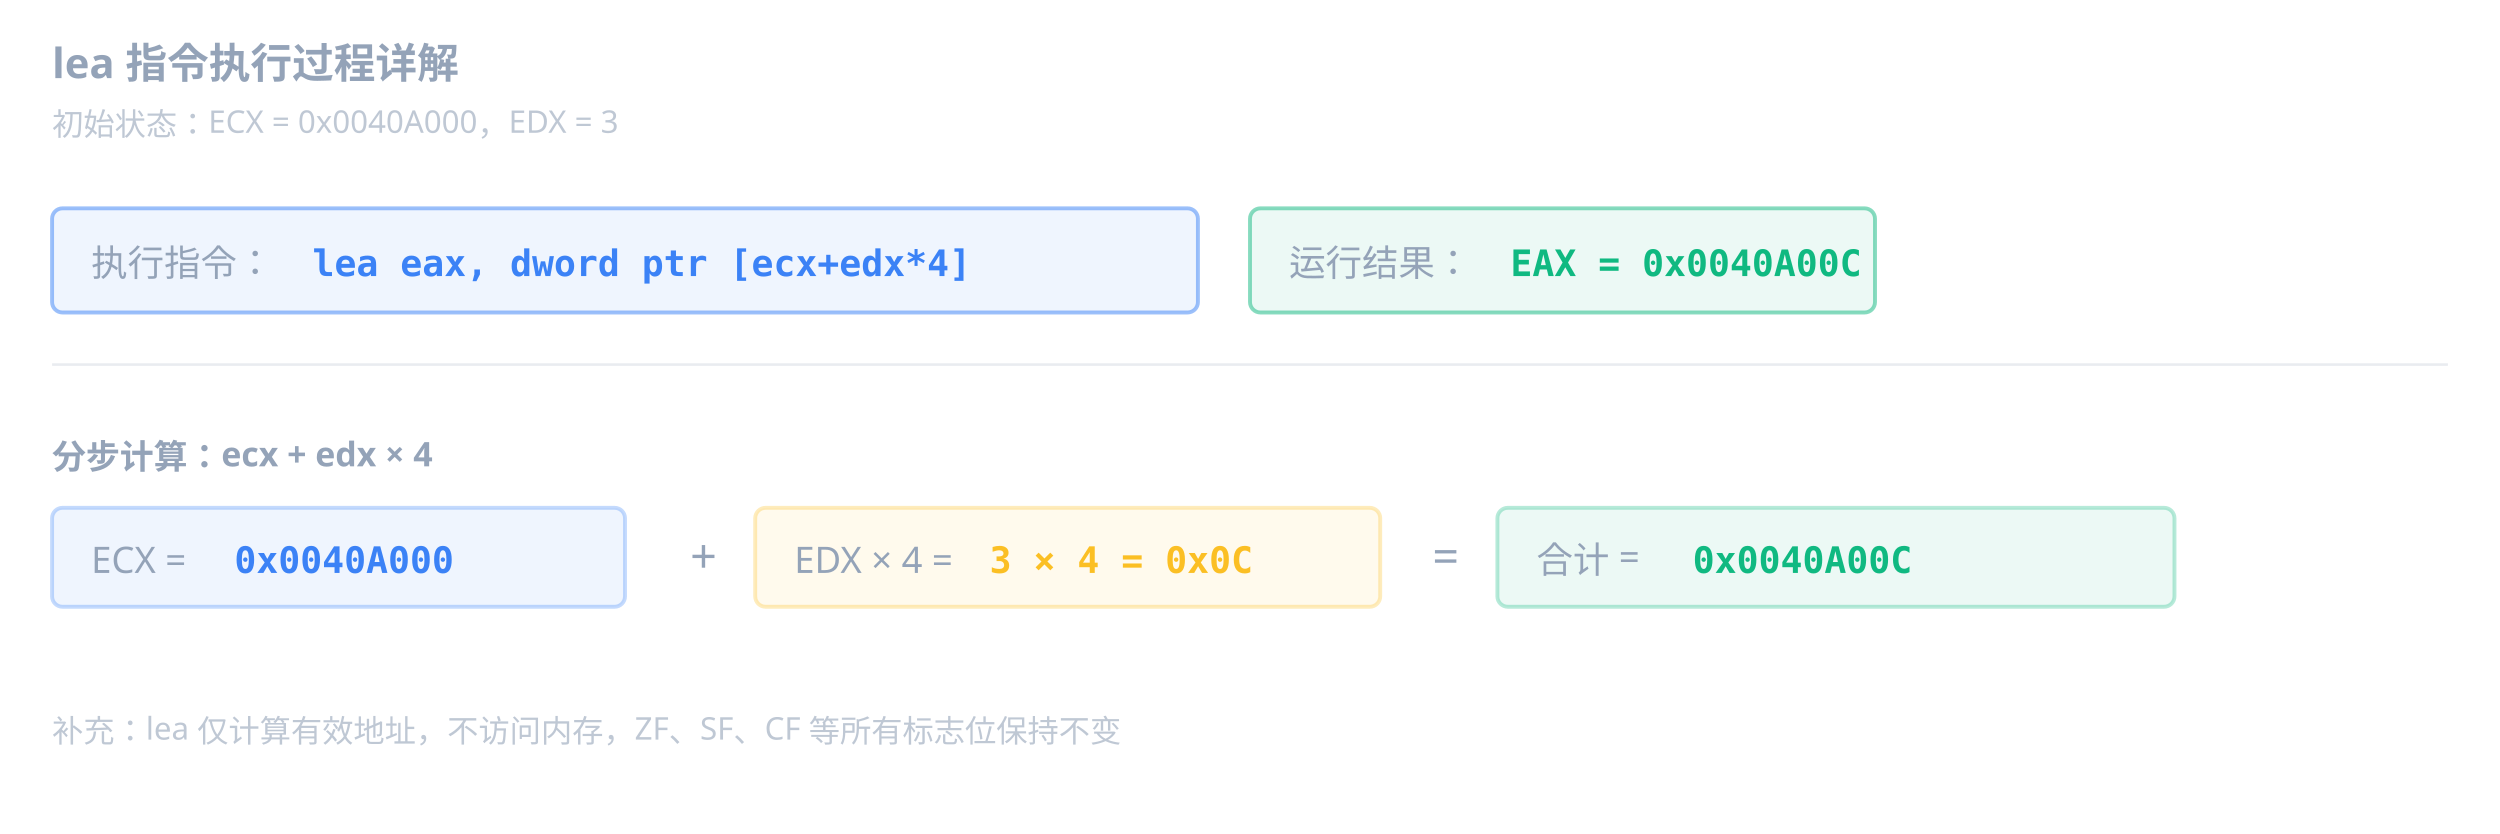
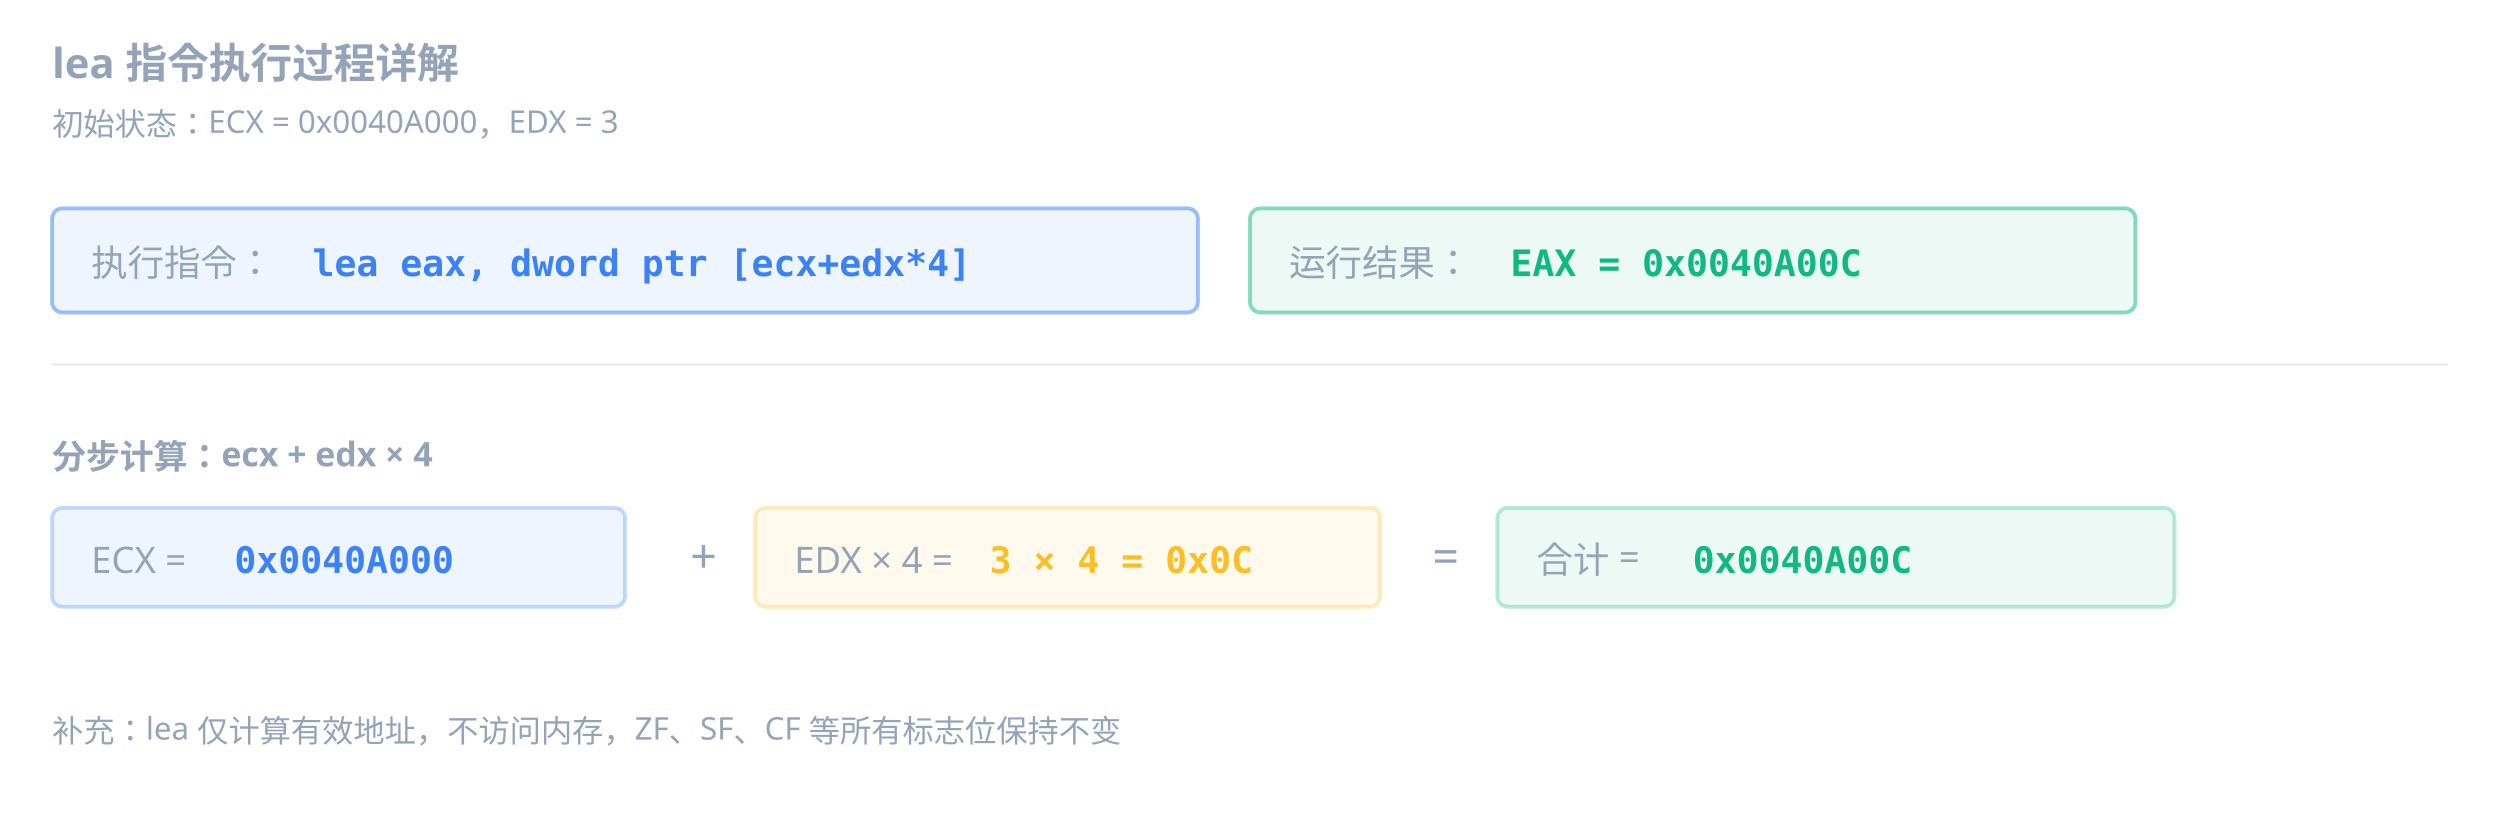
<svg xmlns="http://www.w3.org/2000/svg" viewBox="0 0 960 320" width="100%" height="100%" font-family="'Noto Sans SC','Microsoft YaHei','PingFang SC','Hiragino Sans GB',sans-serif" font-size="14">
  <text x="20" y="30" font-size="16" font-weight="bold" fill="#94a3b8">lea 指令执行过程详解</text>
-   <text x="20" y="52" font-size="12" fill="#94a3b8" opacity="0.6">初始状态：ECX = 0x0040A000，EDX = 3</text>
+   <text x="20" y="52" font-size="12" fill="#94a3b8">初始状态：ECX = 0x0040A000，EDX = 3</text>
  <g transform="translate(20, 80)">
    <rect x="0" y="0" width="440" height="40" rx="4" fill="#3b82f6" fill-opacity="0.08" stroke="#3b82f6" stroke-opacity="0.5" stroke-width="1.5" />
    <text x="15" y="26" font-family="monospace" font-size="14" fill="#94a3b8">执行指令：</text>
    <text x="100" y="26" font-family="monospace" font-size="14" font-weight="bold" fill="#3b82f6">lea eax, dword ptr [ecx+edx*4]</text>
-     <rect x="460" y="0" width="240" height="40" rx="4" fill="#10b981" fill-opacity="0.08" stroke="#10b981" stroke-opacity="0.5" stroke-width="1.5" />
+     <rect x="460" y="0" width="340" height="40" rx="4" fill="#10b981" fill-opacity="0.08" stroke="#10b981" stroke-opacity="0.5" stroke-width="1.5" />
    <text x="475" y="26" font-size="14" fill="#94a3b8">运行结果：</text>
    <text x="560" y="26" font-family="monospace" font-size="14" font-weight="bold" fill="#10b981">EAX = 0x0040A00C</text>
  </g>
  <line x1="20" y1="140" x2="940" y2="140" stroke="#94a3b8" stroke-opacity="0.2" stroke-width="1" />
  <g transform="translate(20, 160)">
    <text x="0" y="20" font-size="13" font-weight="bold" fill="#94a3b8">分步计算：ecx + edx × 4</text>
    <rect x="0" y="35" width="220" height="38" rx="4" fill="#3b82f6" fill-opacity="0.08" stroke="#3b82f6" stroke-opacity="0.3" stroke-width="1.5" />
    <text x="15" y="60" font-size="14" fill="#94a3b8">ECX = </text>
    <text x="70" y="60" font-family="monospace" font-weight="bold" fill="#3b82f6">0x0040A000</text>
    <text x="245" y="60" font-size="18" fill="#94a3b8">+</text>
    <rect x="270" y="35" width="240" height="38" rx="4" fill="#fbbf24" fill-opacity="0.08" stroke="#fbbf24" stroke-opacity="0.3" stroke-width="1.5" />
    <text x="285" y="60" font-size="14" fill="#94a3b8">EDX × 4 = </text>
    <text x="360" y="60" font-family="monospace" font-weight="bold" fill="#fbbf24">3 × 4 = 0x0C</text>
    <text x="530" y="60" font-size="18" fill="#94a3b8">=</text>
    <rect x="555" y="35" width="260" height="38" rx="4" fill="#10b981" fill-opacity="0.08" stroke="#10b981" stroke-opacity="0.3" stroke-width="1.5" />
    <text x="570" y="60" font-size="14" fill="#94a3b8">合计 = </text>
    <text x="630" y="60" font-family="monospace" font-weight="bold" fill="#10b981">0x0040A00C</text>
  </g>
-   <text x="20" y="285" font-size="12" fill="#94a3b8" opacity="0.6">补充：lea 仅计算有效地址，不访问内存，ZF、SF、CF 等所有标志位保持不变</text>
+   <text x="20" y="285" font-size="12" fill="#94a3b8">补充：lea 仅计算有效地址，不访问内存，ZF、SF、CF 等所有标志位保持不变</text>
</svg>
